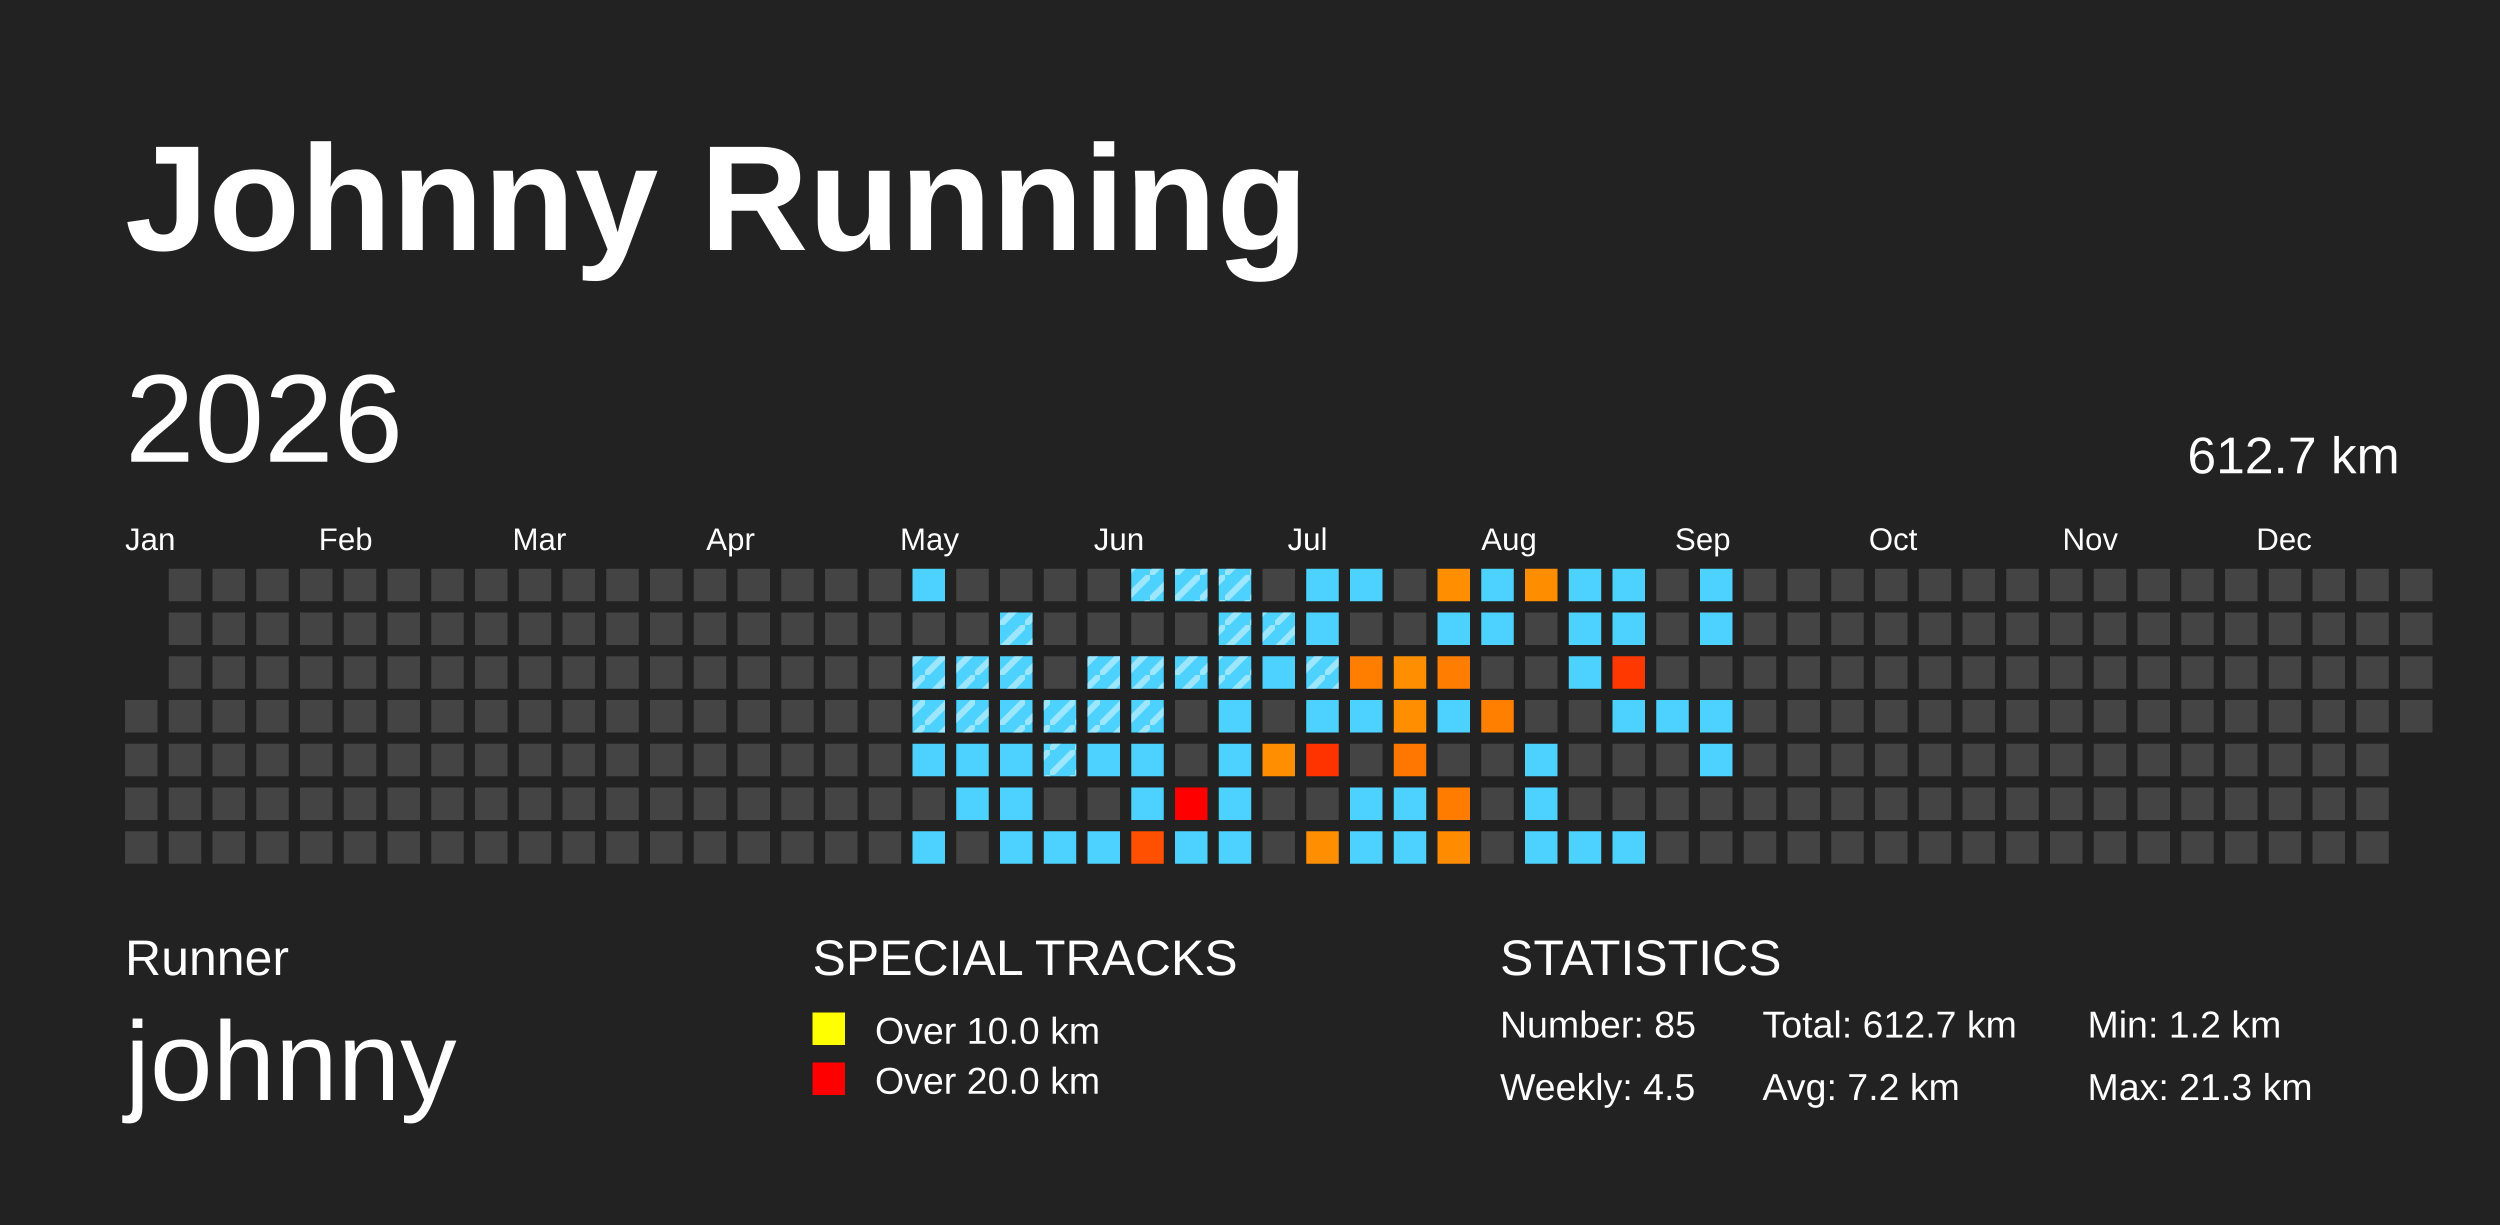
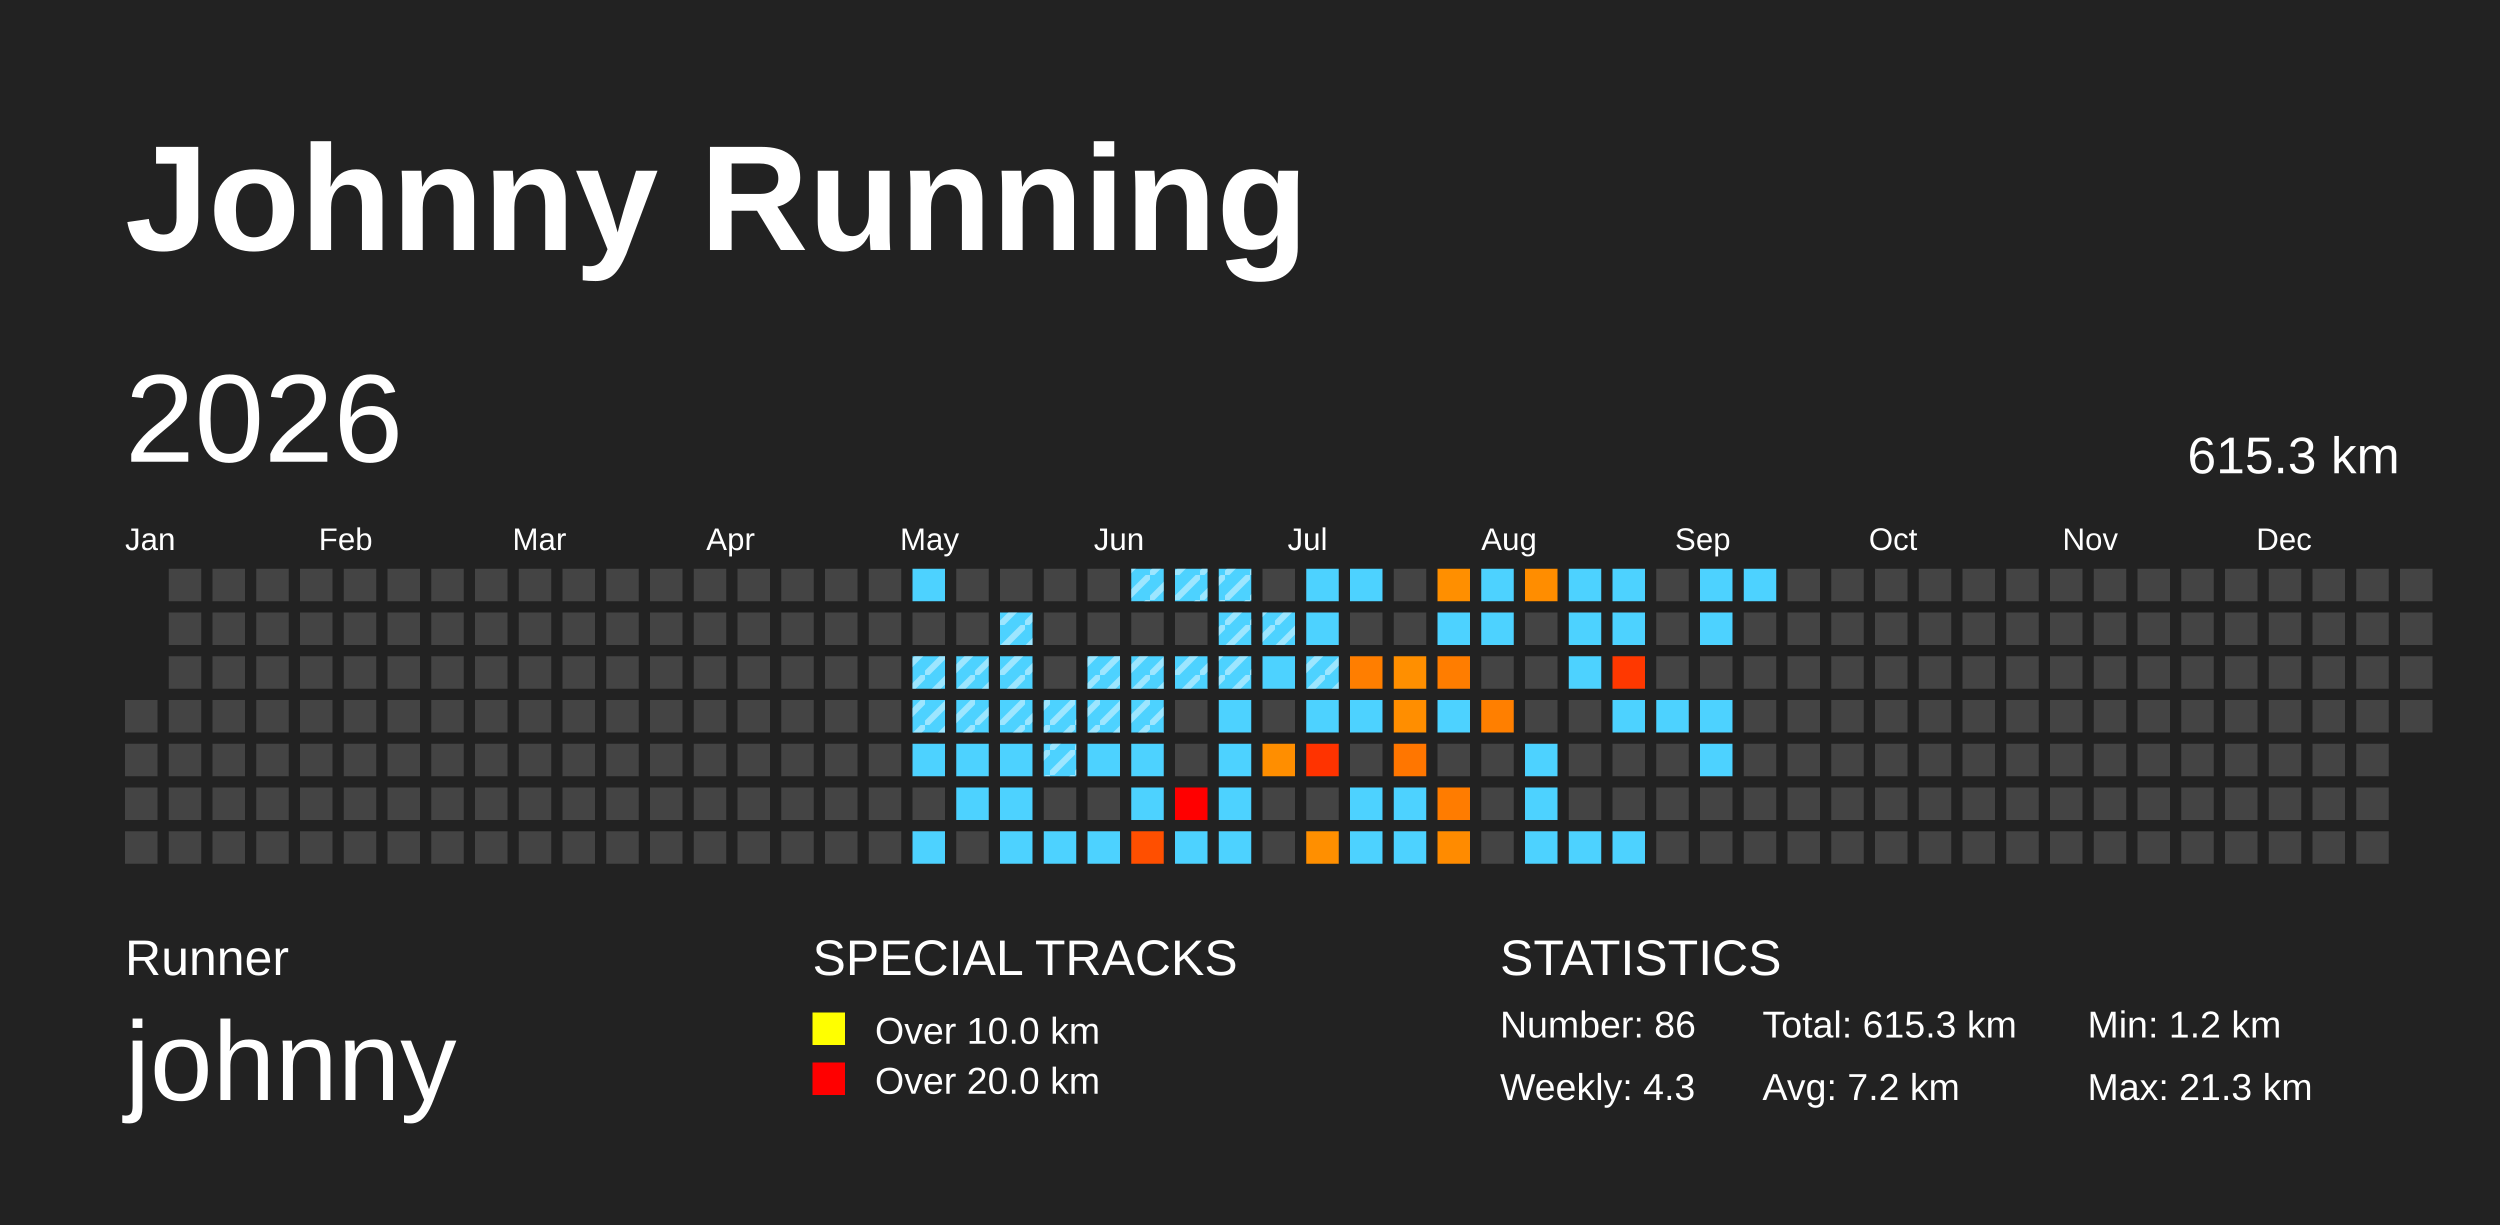
<svg xmlns="http://www.w3.org/2000/svg" baseProfile="full" height="98mm" version="1.1" viewBox="0,0,200,98" width="200mm">
  <defs>
    <pattern height="2" id="indoor-stripe" patternUnits="userSpaceOnUse" width="2">
      <line stroke="white" stroke-opacity="0.45" stroke-width="0.5" x1="0" x2="2" y1="2" y2="0" />
    </pattern>
  </defs>
  <rect fill="#222222" height="98" width="200" x="0" y="0" />
  <text fill="#FFFFFF" style="font-size:12px; font-family:Arial; font-weight:bold;" x="10" y="20">Johnny Running</text>
  <text fill="#FFFFFF" style="font-size:4px; font-family:Arial" x="10" y="78">Runner</text>
  <text fill="#FFFFFF" style="font-size:9px; font-family:Arial" x="10" y="88">johnny</text>
  <text fill="#FFFFFF" style="font-size:4px; font-family:Arial" x="65" y="78">SPECIAL TRACKS</text>
  <rect fill="yellow" height="2.6" width="2.6" x="65" y="81" />
  <text fill="#FFFFFF" style="font-size:3px; font-family:Arial" x="70" y="83.5">Over 10.0 km</text>
  <rect fill="red" height="2.6" width="2.6" x="65" y="85" />
  <text fill="#FFFFFF" style="font-size:3px; font-family:Arial" x="70" y="87.5">Over 20.0 km</text>
  <text fill="#FFFFFF" style="font-size:4px; font-family:Arial" x="120" y="78">STATISTICS</text>
-   <text fill="#FFFFFF" style="font-size:3px; font-family:Arial" x="120" y="83">Number: 85</text>
-   <text fill="#FFFFFF" style="font-size:3px; font-family:Arial" x="120" y="88">Weekly: 4.5</text>
-   <text fill="#FFFFFF" style="font-size:3px; font-family:Arial" x="141" y="83">Total: 612.7 km</text>
+   <text fill="#FFFFFF" style="font-size:3px; font-family:Arial" x="120" y="83">Number: 86</text>
+   <text fill="#FFFFFF" style="font-size:3px; font-family:Arial" x="120" y="88">Weekly: 4.3</text>
+   <text fill="#FFFFFF" style="font-size:3px; font-family:Arial" x="141" y="83">Total: 615.3 km</text>
  <text fill="#FFFFFF" style="font-size:3px; font-family:Arial" x="141" y="88">Avg: 7.2 km</text>
  <text fill="#FFFFFF" style="font-size:3px; font-family:Arial" x="167" y="83">Min: 1.2 km</text>
  <text fill="#FFFFFF" style="font-size:3px; font-family:Arial" x="167" y="88">Max: 21.3 km</text>
  <text dominant-baseline="hanging" fill="#FFFFFF" style="font-size:10.0px; font-family:Arial;" x="10" y="30">2026</text>
-   <text dominant-baseline="hanging" fill="#FFFFFF" style="font-size:4.125px; font-family:Arial;" x="175" y="35">612.7 km</text>
+   <text dominant-baseline="hanging" fill="#FFFFFF" style="font-size:4.125px; font-family:Arial;" x="175" y="35">615.3 km</text>
  <text fill="#FFFFFF" style="font-size:2.5px; font-family:Arial" x="10.0" y="44">Jan</text>
  <text fill="#FFFFFF" style="font-size:2.5px; font-family:Arial" x="25.5" y="44">Feb</text>
  <text fill="#FFFFFF" style="font-size:2.5px; font-family:Arial" x="41.0" y="44">Mar</text>
  <text fill="#FFFFFF" style="font-size:2.5px; font-family:Arial" x="56.5" y="44">Apr</text>
  <text fill="#FFFFFF" style="font-size:2.5px; font-family:Arial" x="72.0" y="44">May</text>
  <text fill="#FFFFFF" style="font-size:2.5px; font-family:Arial" x="87.5" y="44">Jun</text>
  <text fill="#FFFFFF" style="font-size:2.5px; font-family:Arial" x="103.0" y="44">Jul</text>
  <text fill="#FFFFFF" style="font-size:2.5px; font-family:Arial" x="118.5" y="44">Aug</text>
  <text fill="#FFFFFF" style="font-size:2.5px; font-family:Arial" x="134.0" y="44">Sep</text>
  <text fill="#FFFFFF" style="font-size:2.5px; font-family:Arial" x="149.5" y="44">Oct</text>
  <text fill="#FFFFFF" style="font-size:2.5px; font-family:Arial" x="165.0" y="44">Nov</text>
  <text fill="#FFFFFF" style="font-size:2.5px; font-family:Arial" x="180.5" y="44">Dec</text>
  <rect fill="#444444" height="2.6" width="2.6" x="10.0" y="56.0" />
  <rect fill="#444444" height="2.6" width="2.6" x="10.0" y="59.5" />
  <rect fill="#444444" height="2.6" width="2.6" x="10.0" y="63.0" />
  <rect fill="#444444" height="2.6" width="2.6" x="10.0" y="66.5" />
  <rect fill="#444444" height="2.6" width="2.6" x="13.5" y="45.5" />
  <rect fill="#444444" height="2.6" width="2.6" x="13.5" y="49.0" />
  <rect fill="#444444" height="2.6" width="2.6" x="13.5" y="52.5" />
  <rect fill="#444444" height="2.6" width="2.6" x="13.5" y="56.0" />
  <rect fill="#444444" height="2.6" width="2.6" x="13.5" y="59.5" />
  <rect fill="#444444" height="2.6" width="2.6" x="13.5" y="63.0" />
  <rect fill="#444444" height="2.6" width="2.6" x="13.5" y="66.5" />
  <rect fill="#444444" height="2.6" width="2.6" x="17.0" y="45.5" />
  <rect fill="#444444" height="2.6" width="2.6" x="17.0" y="49.0" />
  <rect fill="#444444" height="2.6" width="2.6" x="17.0" y="52.5" />
  <rect fill="#444444" height="2.6" width="2.6" x="17.0" y="56.0" />
  <rect fill="#444444" height="2.6" width="2.6" x="17.0" y="59.5" />
  <rect fill="#444444" height="2.6" width="2.6" x="17.0" y="63.0" />
  <rect fill="#444444" height="2.6" width="2.6" x="17.0" y="66.5" />
  <rect fill="#444444" height="2.6" width="2.6" x="20.5" y="45.5" />
  <rect fill="#444444" height="2.6" width="2.6" x="20.5" y="49.0" />
  <rect fill="#444444" height="2.6" width="2.6" x="20.5" y="52.5" />
  <rect fill="#444444" height="2.6" width="2.6" x="20.5" y="56.0" />
  <rect fill="#444444" height="2.6" width="2.6" x="20.5" y="59.5" />
  <rect fill="#444444" height="2.6" width="2.6" x="20.5" y="63.0" />
  <rect fill="#444444" height="2.6" width="2.6" x="20.5" y="66.5" />
  <rect fill="#444444" height="2.6" width="2.6" x="24.0" y="45.5" />
  <rect fill="#444444" height="2.6" width="2.6" x="24.0" y="49.0" />
  <rect fill="#444444" height="2.6" width="2.6" x="24.0" y="52.5" />
  <rect fill="#444444" height="2.6" width="2.6" x="24.0" y="56.0" />
  <rect fill="#444444" height="2.6" width="2.6" x="24.0" y="59.5" />
  <rect fill="#444444" height="2.6" width="2.6" x="24.0" y="63.0" />
  <rect fill="#444444" height="2.6" width="2.6" x="24.0" y="66.5" />
  <rect fill="#444444" height="2.6" width="2.6" x="27.5" y="45.5" />
  <rect fill="#444444" height="2.6" width="2.6" x="27.5" y="49.0" />
  <rect fill="#444444" height="2.6" width="2.6" x="27.5" y="52.5" />
  <rect fill="#444444" height="2.6" width="2.6" x="27.5" y="56.0" />
  <rect fill="#444444" height="2.6" width="2.6" x="27.5" y="59.5" />
  <rect fill="#444444" height="2.6" width="2.6" x="27.5" y="63.0" />
  <rect fill="#444444" height="2.6" width="2.6" x="27.5" y="66.5" />
  <rect fill="#444444" height="2.6" width="2.6" x="31.0" y="45.5" />
  <rect fill="#444444" height="2.6" width="2.6" x="31.0" y="49.0" />
  <rect fill="#444444" height="2.6" width="2.6" x="31.0" y="52.5" />
  <rect fill="#444444" height="2.6" width="2.6" x="31.0" y="56.0" />
  <rect fill="#444444" height="2.6" width="2.6" x="31.0" y="59.5" />
  <rect fill="#444444" height="2.6" width="2.6" x="31.0" y="63.0" />
  <rect fill="#444444" height="2.6" width="2.6" x="31.0" y="66.5" />
  <rect fill="#444444" height="2.6" width="2.6" x="34.5" y="45.5" />
  <rect fill="#444444" height="2.6" width="2.6" x="34.5" y="49.0" />
  <rect fill="#444444" height="2.6" width="2.6" x="34.5" y="52.5" />
  <rect fill="#444444" height="2.6" width="2.6" x="34.5" y="56.0" />
  <rect fill="#444444" height="2.6" width="2.6" x="34.5" y="59.5" />
  <rect fill="#444444" height="2.6" width="2.6" x="34.5" y="63.0" />
  <rect fill="#444444" height="2.6" width="2.6" x="34.5" y="66.5" />
  <rect fill="#444444" height="2.6" width="2.6" x="38.0" y="45.5" />
  <rect fill="#444444" height="2.6" width="2.6" x="38.0" y="49.0" />
  <rect fill="#444444" height="2.6" width="2.6" x="38.0" y="52.5" />
  <rect fill="#444444" height="2.6" width="2.6" x="38.0" y="56.0" />
  <rect fill="#444444" height="2.6" width="2.6" x="38.0" y="59.5" />
  <rect fill="#444444" height="2.6" width="2.6" x="38.0" y="63.0" />
  <rect fill="#444444" height="2.6" width="2.6" x="38.0" y="66.5" />
  <rect fill="#444444" height="2.6" width="2.6" x="41.5" y="45.5" />
  <rect fill="#444444" height="2.6" width="2.6" x="41.5" y="49.0" />
  <rect fill="#444444" height="2.6" width="2.6" x="41.5" y="52.5" />
  <rect fill="#444444" height="2.6" width="2.6" x="41.5" y="56.0" />
  <rect fill="#444444" height="2.6" width="2.6" x="41.5" y="59.5" />
  <rect fill="#444444" height="2.6" width="2.6" x="41.5" y="63.0" />
  <rect fill="#444444" height="2.6" width="2.6" x="41.5" y="66.5" />
  <rect fill="#444444" height="2.6" width="2.6" x="45.0" y="45.5" />
  <rect fill="#444444" height="2.6" width="2.6" x="45.0" y="49.0" />
  <rect fill="#444444" height="2.6" width="2.6" x="45.0" y="52.5" />
  <rect fill="#444444" height="2.6" width="2.6" x="45.0" y="56.0" />
  <rect fill="#444444" height="2.6" width="2.6" x="45.0" y="59.5" />
  <rect fill="#444444" height="2.6" width="2.6" x="45.0" y="63.0" />
  <rect fill="#444444" height="2.6" width="2.6" x="45.0" y="66.5" />
  <rect fill="#444444" height="2.6" width="2.6" x="48.5" y="45.5" />
  <rect fill="#444444" height="2.6" width="2.6" x="48.5" y="49.0" />
  <rect fill="#444444" height="2.6" width="2.6" x="48.5" y="52.5" />
  <rect fill="#444444" height="2.6" width="2.6" x="48.5" y="56.0" />
  <rect fill="#444444" height="2.6" width="2.6" x="48.5" y="59.5" />
  <rect fill="#444444" height="2.6" width="2.6" x="48.5" y="63.0" />
  <rect fill="#444444" height="2.6" width="2.6" x="48.5" y="66.5" />
  <rect fill="#444444" height="2.6" width="2.6" x="52.0" y="45.5" />
  <rect fill="#444444" height="2.6" width="2.6" x="52.0" y="49.0" />
  <rect fill="#444444" height="2.6" width="2.6" x="52.0" y="52.5" />
  <rect fill="#444444" height="2.6" width="2.6" x="52.0" y="56.0" />
  <rect fill="#444444" height="2.6" width="2.6" x="52.0" y="59.5" />
  <rect fill="#444444" height="2.6" width="2.6" x="52.0" y="63.0" />
  <rect fill="#444444" height="2.6" width="2.6" x="52.0" y="66.5" />
  <rect fill="#444444" height="2.6" width="2.6" x="55.5" y="45.5" />
  <rect fill="#444444" height="2.6" width="2.6" x="55.5" y="49.0" />
  <rect fill="#444444" height="2.6" width="2.6" x="55.5" y="52.5" />
  <rect fill="#444444" height="2.6" width="2.6" x="55.5" y="56.0" />
  <rect fill="#444444" height="2.6" width="2.6" x="55.5" y="59.5" />
  <rect fill="#444444" height="2.6" width="2.6" x="55.5" y="63.0" />
  <rect fill="#444444" height="2.6" width="2.6" x="55.5" y="66.5" />
  <rect fill="#444444" height="2.6" width="2.6" x="59.0" y="45.5" />
  <rect fill="#444444" height="2.6" width="2.6" x="59.0" y="49.0" />
  <rect fill="#444444" height="2.6" width="2.6" x="59.0" y="52.5" />
  <rect fill="#444444" height="2.6" width="2.6" x="59.0" y="56.0" />
  <rect fill="#444444" height="2.6" width="2.6" x="59.0" y="59.5" />
  <rect fill="#444444" height="2.6" width="2.6" x="59.0" y="63.0" />
  <rect fill="#444444" height="2.6" width="2.6" x="59.0" y="66.5" />
  <rect fill="#444444" height="2.6" width="2.6" x="62.5" y="45.5" />
  <rect fill="#444444" height="2.6" width="2.6" x="62.5" y="49.0" />
  <rect fill="#444444" height="2.6" width="2.6" x="62.5" y="52.5" />
  <rect fill="#444444" height="2.6" width="2.6" x="62.5" y="56.0" />
  <rect fill="#444444" height="2.6" width="2.6" x="62.5" y="59.5" />
  <rect fill="#444444" height="2.6" width="2.6" x="62.5" y="63.0" />
  <rect fill="#444444" height="2.6" width="2.6" x="62.5" y="66.5" />
  <rect fill="#444444" height="2.6" width="2.6" x="66.0" y="45.5" />
  <rect fill="#444444" height="2.6" width="2.6" x="66.0" y="49.0" />
  <rect fill="#444444" height="2.6" width="2.6" x="66.0" y="52.5" />
  <rect fill="#444444" height="2.6" width="2.6" x="66.0" y="56.0" />
  <rect fill="#444444" height="2.6" width="2.6" x="66.0" y="59.5" />
  <rect fill="#444444" height="2.6" width="2.6" x="66.0" y="63.0" />
  <rect fill="#444444" height="2.6" width="2.6" x="66.0" y="66.5" />
  <rect fill="#444444" height="2.6" width="2.6" x="69.5" y="45.5" />
  <rect fill="#444444" height="2.6" width="2.6" x="69.5" y="49.0" />
  <rect fill="#444444" height="2.6" width="2.6" x="69.5" y="52.5" />
  <rect fill="#444444" height="2.6" width="2.6" x="69.5" y="56.0" />
  <rect fill="#444444" height="2.6" width="2.6" x="69.5" y="59.5" />
  <rect fill="#444444" height="2.6" width="2.6" x="69.5" y="63.0" />
  <rect fill="#444444" height="2.6" width="2.6" x="69.5" y="66.5" />
  <rect fill="#4dd2ff" height="2.6" width="2.6" x="73.0" y="45.5" />
  <rect fill="#444444" height="2.6" width="2.6" x="73.0" y="49.0" />
  <rect fill="#4dd2ff" height="2.6" width="2.6" x="73.0" y="52.5" />
  <rect fill="url(#indoor-stripe)" height="2.6" style="pointer-events: none;" width="2.6" x="73.0" y="52.5" />
  <rect fill="#4dd2ff" height="2.6" width="2.6" x="73.0" y="56.0" />
  <rect fill="url(#indoor-stripe)" height="2.6" style="pointer-events: none;" width="2.6" x="73.0" y="56.0" />
  <rect fill="#4dd2ff" height="2.6" width="2.6" x="73.0" y="59.5" />
  <rect fill="#444444" height="2.6" width="2.6" x="73.0" y="63.0" />
  <rect fill="#4dd2ff" height="2.6" width="2.6" x="73.0" y="66.5" />
  <rect fill="#444444" height="2.6" width="2.6" x="76.5" y="45.5" />
  <rect fill="#444444" height="2.6" width="2.6" x="76.5" y="49.0" />
  <rect fill="#4dd2ff" height="2.6" width="2.6" x="76.5" y="52.5" />
  <rect fill="url(#indoor-stripe)" height="2.6" style="pointer-events: none;" width="2.6" x="76.5" y="52.5" />
  <rect fill="#4dd2ff" height="2.6" width="2.6" x="76.5" y="56.0" />
  <rect fill="url(#indoor-stripe)" height="2.6" style="pointer-events: none;" width="2.6" x="76.5" y="56.0" />
  <rect fill="#4dd2ff" height="2.6" width="2.6" x="76.5" y="59.5" />
  <rect fill="#4dd2ff" height="2.6" width="2.6" x="76.5" y="63.0" />
  <rect fill="#444444" height="2.6" width="2.6" x="76.5" y="66.5" />
  <rect fill="#444444" height="2.6" width="2.6" x="80.0" y="45.5" />
  <rect fill="#4dd2ff" height="2.6" width="2.6" x="80.0" y="49.0" />
  <rect fill="url(#indoor-stripe)" height="2.6" style="pointer-events: none;" width="2.6" x="80.0" y="49.0" />
  <rect fill="#4dd2ff" height="2.6" width="2.6" x="80.0" y="52.5" />
  <rect fill="url(#indoor-stripe)" height="2.6" style="pointer-events: none;" width="2.6" x="80.0" y="52.5" />
  <rect fill="#4dd2ff" height="2.6" width="2.6" x="80.0" y="56.0" />
  <rect fill="url(#indoor-stripe)" height="2.6" style="pointer-events: none;" width="2.6" x="80.0" y="56.0" />
  <rect fill="#4dd2ff" height="2.6" width="2.6" x="80.0" y="59.5" />
  <rect fill="#4dd2ff" height="2.6" width="2.6" x="80.0" y="63.0" />
  <rect fill="#4dd2ff" height="2.6" width="2.6" x="80.0" y="66.5" />
  <rect fill="#444444" height="2.6" width="2.6" x="83.5" y="45.5" />
  <rect fill="#444444" height="2.6" width="2.6" x="83.5" y="49.0" />
  <rect fill="#444444" height="2.6" width="2.6" x="83.5" y="52.5" />
  <rect fill="#4dd2ff" height="2.6" width="2.6" x="83.5" y="56.0" />
  <rect fill="url(#indoor-stripe)" height="2.6" style="pointer-events: none;" width="2.6" x="83.5" y="56.0" />
  <rect fill="#4dd2ff" height="2.6" width="2.6" x="83.5" y="59.5" />
  <rect fill="url(#indoor-stripe)" height="2.6" style="pointer-events: none;" width="2.6" x="83.5" y="59.5" />
  <rect fill="#444444" height="2.6" width="2.6" x="83.5" y="63.0" />
  <rect fill="#4dd2ff" height="2.6" width="2.6" x="83.5" y="66.5" />
  <rect fill="#444444" height="2.6" width="2.6" x="87.0" y="45.5" />
  <rect fill="#444444" height="2.6" width="2.6" x="87.0" y="49.0" />
  <rect fill="#4dd2ff" height="2.6" width="2.6" x="87.0" y="52.5" />
  <rect fill="url(#indoor-stripe)" height="2.6" style="pointer-events: none;" width="2.6" x="87.0" y="52.5" />
  <rect fill="#4dd2ff" height="2.6" width="2.6" x="87.0" y="56.0" />
  <rect fill="url(#indoor-stripe)" height="2.6" style="pointer-events: none;" width="2.6" x="87.0" y="56.0" />
  <rect fill="#4dd2ff" height="2.6" width="2.6" x="87.0" y="59.5" />
  <rect fill="#444444" height="2.6" width="2.6" x="87.0" y="63.0" />
  <rect fill="#4dd2ff" height="2.6" width="2.6" x="87.0" y="66.5" />
  <rect fill="#4dd2ff" height="2.6" width="2.6" x="90.5" y="45.5" />
  <rect fill="url(#indoor-stripe)" height="2.6" style="pointer-events: none;" width="2.6" x="90.5" y="45.5" />
  <rect fill="#444444" height="2.6" width="2.6" x="90.5" y="49.0" />
  <rect fill="#4dd2ff" height="2.6" width="2.6" x="90.5" y="52.5" />
  <rect fill="url(#indoor-stripe)" height="2.6" style="pointer-events: none;" width="2.6" x="90.5" y="52.5" />
  <rect fill="#4dd2ff" height="2.6" width="2.6" x="90.5" y="56.0" />
  <rect fill="url(#indoor-stripe)" height="2.6" style="pointer-events: none;" width="2.6" x="90.5" y="56.0" />
  <rect fill="#4dd2ff" height="2.6" width="2.6" x="90.5" y="59.5" />
  <rect fill="#4dd2ff" height="2.6" width="2.6" x="90.5" y="63.0" />
  <rect fill="#ff4f00" height="2.6" width="2.6" x="90.5" y="66.5" />
  <rect fill="#4dd2ff" height="2.6" width="2.6" x="94.0" y="45.5" />
  <rect fill="url(#indoor-stripe)" height="2.6" style="pointer-events: none;" width="2.6" x="94.0" y="45.5" />
  <rect fill="#444444" height="2.6" width="2.6" x="94.0" y="49.0" />
  <rect fill="#4dd2ff" height="2.6" width="2.6" x="94.0" y="52.5" />
  <rect fill="url(#indoor-stripe)" height="2.6" style="pointer-events: none;" width="2.6" x="94.0" y="52.5" />
  <rect fill="#444444" height="2.6" width="2.6" x="94.0" y="56.0" />
  <rect fill="#444444" height="2.6" width="2.6" x="94.0" y="59.5" />
  <rect fill="red" height="2.6" width="2.6" x="94.0" y="63.0" />
  <rect fill="#4dd2ff" height="2.6" width="2.6" x="94.0" y="66.5" />
  <rect fill="#4dd2ff" height="2.6" width="2.6" x="97.5" y="45.5" />
  <rect fill="url(#indoor-stripe)" height="2.6" style="pointer-events: none;" width="2.6" x="97.5" y="45.5" />
  <rect fill="#4dd2ff" height="2.6" width="2.6" x="97.5" y="49.0" />
  <rect fill="url(#indoor-stripe)" height="2.6" style="pointer-events: none;" width="2.6" x="97.5" y="49.0" />
  <rect fill="#4dd2ff" height="2.6" width="2.6" x="97.5" y="52.5" />
  <rect fill="url(#indoor-stripe)" height="2.6" style="pointer-events: none;" width="2.6" x="97.5" y="52.5" />
  <rect fill="#4dd2ff" height="2.6" width="2.6" x="97.5" y="56.0" />
  <rect fill="#4dd2ff" height="2.6" width="2.6" x="97.5" y="59.5" />
  <rect fill="#4dd2ff" height="2.6" width="2.6" x="97.5" y="63.0" />
  <rect fill="#4dd2ff" height="2.6" width="2.6" x="97.5" y="66.5" />
  <rect fill="#444444" height="2.6" width="2.6" x="101.0" y="45.5" />
  <rect fill="#4dd2ff" height="2.6" width="2.6" x="101.0" y="49.0" />
  <rect fill="url(#indoor-stripe)" height="2.6" style="pointer-events: none;" width="2.6" x="101.0" y="49.0" />
  <rect fill="#4dd2ff" height="2.6" width="2.6" x="101.0" y="52.5" />
  <rect fill="#444444" height="2.6" width="2.6" x="101.0" y="56.0" />
  <rect fill="#ff8e00" height="2.6" width="2.6" x="101.0" y="59.5" />
  <rect fill="#444444" height="2.6" width="2.6" x="101.0" y="63.0" />
  <rect fill="#444444" height="2.6" width="2.6" x="101.0" y="66.5" />
  <rect fill="#4dd2ff" height="2.6" width="2.6" x="104.5" y="45.5" />
  <rect fill="#4dd2ff" height="2.6" width="2.6" x="104.5" y="49.0" />
  <rect fill="#4dd2ff" height="2.6" width="2.6" x="104.5" y="52.5" />
  <rect fill="url(#indoor-stripe)" height="2.6" style="pointer-events: none;" width="2.6" x="104.5" y="52.5" />
  <rect fill="#4dd2ff" height="2.6" width="2.6" x="104.5" y="56.0" />
  <rect fill="#ff3300" height="2.6" width="2.6" x="104.5" y="59.5" />
  <rect fill="#444444" height="2.6" width="2.6" x="104.5" y="63.0" />
  <rect fill="#ff8f00" height="2.6" width="2.6" x="104.5" y="66.5" />
  <rect fill="#4dd2ff" height="2.6" width="2.6" x="108.0" y="45.5" />
  <rect fill="#444444" height="2.6" width="2.6" x="108.0" y="49.0" />
  <rect fill="#ff7e00" height="2.6" width="2.6" x="108.0" y="52.5" />
  <rect fill="#4dd2ff" height="2.6" width="2.6" x="108.0" y="56.0" />
  <rect fill="#444444" height="2.6" width="2.6" x="108.0" y="59.5" />
  <rect fill="#4dd2ff" height="2.6" width="2.6" x="108.0" y="63.0" />
  <rect fill="#4dd2ff" height="2.6" width="2.6" x="108.0" y="66.5" />
  <rect fill="#444444" height="2.6" width="2.6" x="111.5" y="45.5" />
  <rect fill="#444444" height="2.6" width="2.6" x="111.5" y="49.0" />
  <rect fill="#ff8f00" height="2.6" width="2.6" x="111.5" y="52.5" />
  <rect fill="#ff8e00" height="2.6" width="2.6" x="111.5" y="56.0" />
  <rect fill="#ff7600" height="2.6" width="2.6" x="111.5" y="59.5" />
  <rect fill="#4dd2ff" height="2.6" width="2.6" x="111.5" y="63.0" />
  <rect fill="#4dd2ff" height="2.6" width="2.6" x="111.5" y="66.5" />
  <rect fill="#ff8f00" height="2.6" width="2.6" x="115.0" y="45.5" />
  <rect fill="#4dd2ff" height="2.6" width="2.6" x="115.0" y="49.0" />
  <rect fill="#ff7d00" height="2.6" width="2.6" x="115.0" y="52.5" />
  <rect fill="#4dd2ff" height="2.6" width="2.6" x="115.0" y="56.0" />
  <rect fill="#444444" height="2.6" width="2.6" x="115.0" y="59.5" />
  <rect fill="#ff7c00" height="2.6" width="2.6" x="115.0" y="63.0" />
  <rect fill="#ff8b00" height="2.6" width="2.6" x="115.0" y="66.5" />
  <rect fill="#4dd2ff" height="2.6" width="2.6" x="118.5" y="45.5" />
  <rect fill="#4dd2ff" height="2.6" width="2.6" x="118.5" y="49.0" />
  <rect fill="#444444" height="2.6" width="2.6" x="118.5" y="52.5" />
  <rect fill="#ff7f00" height="2.6" width="2.6" x="118.5" y="56.0" />
  <rect fill="#444444" height="2.6" width="2.6" x="118.5" y="59.5" />
  <rect fill="#444444" height="2.6" width="2.6" x="118.5" y="63.0" />
  <rect fill="#444444" height="2.6" width="2.6" x="118.5" y="66.5" />
  <rect fill="#ff8d00" height="2.6" width="2.6" x="122.0" y="45.5" />
  <rect fill="#444444" height="2.6" width="2.6" x="122.0" y="49.0" />
  <rect fill="#444444" height="2.6" width="2.6" x="122.0" y="52.5" />
  <rect fill="#444444" height="2.6" width="2.6" x="122.0" y="56.0" />
  <rect fill="#4dd2ff" height="2.6" width="2.6" x="122.0" y="59.5" />
  <rect fill="#4dd2ff" height="2.6" width="2.6" x="122.0" y="63.0" />
  <rect fill="#4dd2ff" height="2.6" width="2.6" x="122.0" y="66.5" />
  <rect fill="#4dd2ff" height="2.6" width="2.6" x="125.5" y="45.5" />
  <rect fill="#4dd2ff" height="2.6" width="2.6" x="125.5" y="49.0" />
  <rect fill="#4dd2ff" height="2.6" width="2.6" x="125.5" y="52.5" />
  <rect fill="#444444" height="2.6" width="2.6" x="125.5" y="56.0" />
  <rect fill="#444444" height="2.6" width="2.6" x="125.5" y="59.5" />
  <rect fill="#444444" height="2.6" width="2.6" x="125.5" y="63.0" />
  <rect fill="#4dd2ff" height="2.6" width="2.6" x="125.5" y="66.5" />
  <rect fill="#4dd2ff" height="2.6" width="2.6" x="129.0" y="45.5" />
  <rect fill="#4dd2ff" height="2.6" width="2.6" x="129.0" y="49.0" />
  <rect fill="#ff3800" height="2.6" width="2.6" x="129.0" y="52.5" />
  <rect fill="#4dd2ff" height="2.6" width="2.6" x="129.0" y="56.0" />
  <rect fill="#444444" height="2.6" width="2.6" x="129.0" y="59.5" />
  <rect fill="#444444" height="2.6" width="2.6" x="129.0" y="63.0" />
  <rect fill="#4dd2ff" height="2.6" width="2.6" x="129.0" y="66.5" />
  <rect fill="#444444" height="2.6" width="2.6" x="132.5" y="45.5" />
  <rect fill="#444444" height="2.6" width="2.6" x="132.5" y="49.0" />
  <rect fill="#444444" height="2.6" width="2.6" x="132.5" y="52.5" />
  <rect fill="#4dd2ff" height="2.6" width="2.6" x="132.5" y="56.0" />
  <rect fill="#444444" height="2.6" width="2.6" x="132.5" y="59.5" />
  <rect fill="#444444" height="2.6" width="2.6" x="132.5" y="63.0" />
  <rect fill="#444444" height="2.6" width="2.6" x="132.5" y="66.5" />
  <rect fill="#4dd2ff" height="2.6" width="2.6" x="136.0" y="45.5" />
  <rect fill="#4dd2ff" height="2.6" width="2.6" x="136.0" y="49.0" />
  <rect fill="#444444" height="2.6" width="2.6" x="136.0" y="52.5" />
  <rect fill="#4dd2ff" height="2.6" width="2.6" x="136.0" y="56.0" />
  <rect fill="#4dd2ff" height="2.6" width="2.6" x="136.0" y="59.5" />
  <rect fill="#444444" height="2.6" width="2.6" x="136.0" y="63.0" />
  <rect fill="#444444" height="2.6" width="2.6" x="136.0" y="66.5" />
-   <rect fill="#444444" height="2.6" width="2.6" x="139.5" y="45.5" />
+   <rect fill="#4dd2ff" height="2.6" width="2.6" x="139.5" y="45.5" />
  <rect fill="#444444" height="2.6" width="2.6" x="139.5" y="49.0" />
  <rect fill="#444444" height="2.6" width="2.6" x="139.5" y="52.5" />
  <rect fill="#444444" height="2.6" width="2.6" x="139.5" y="56.0" />
  <rect fill="#444444" height="2.6" width="2.6" x="139.5" y="59.5" />
  <rect fill="#444444" height="2.6" width="2.6" x="139.5" y="63.0" />
  <rect fill="#444444" height="2.6" width="2.6" x="139.5" y="66.5" />
  <rect fill="#444444" height="2.6" width="2.6" x="143.0" y="45.5" />
  <rect fill="#444444" height="2.6" width="2.6" x="143.0" y="49.0" />
  <rect fill="#444444" height="2.6" width="2.6" x="143.0" y="52.5" />
  <rect fill="#444444" height="2.6" width="2.6" x="143.0" y="56.0" />
  <rect fill="#444444" height="2.6" width="2.6" x="143.0" y="59.5" />
  <rect fill="#444444" height="2.6" width="2.6" x="143.0" y="63.0" />
  <rect fill="#444444" height="2.6" width="2.6" x="143.0" y="66.5" />
  <rect fill="#444444" height="2.6" width="2.6" x="146.5" y="45.5" />
  <rect fill="#444444" height="2.6" width="2.6" x="146.5" y="49.0" />
  <rect fill="#444444" height="2.6" width="2.6" x="146.5" y="52.5" />
  <rect fill="#444444" height="2.6" width="2.6" x="146.5" y="56.0" />
  <rect fill="#444444" height="2.6" width="2.6" x="146.5" y="59.5" />
  <rect fill="#444444" height="2.6" width="2.6" x="146.5" y="63.0" />
  <rect fill="#444444" height="2.6" width="2.6" x="146.5" y="66.5" />
  <rect fill="#444444" height="2.6" width="2.6" x="150.0" y="45.5" />
  <rect fill="#444444" height="2.6" width="2.6" x="150.0" y="49.0" />
  <rect fill="#444444" height="2.6" width="2.6" x="150.0" y="52.5" />
  <rect fill="#444444" height="2.6" width="2.6" x="150.0" y="56.0" />
  <rect fill="#444444" height="2.6" width="2.6" x="150.0" y="59.5" />
  <rect fill="#444444" height="2.6" width="2.6" x="150.0" y="63.0" />
  <rect fill="#444444" height="2.6" width="2.6" x="150.0" y="66.5" />
  <rect fill="#444444" height="2.6" width="2.6" x="153.5" y="45.5" />
  <rect fill="#444444" height="2.6" width="2.6" x="153.5" y="49.0" />
  <rect fill="#444444" height="2.6" width="2.6" x="153.5" y="52.5" />
  <rect fill="#444444" height="2.6" width="2.6" x="153.5" y="56.0" />
  <rect fill="#444444" height="2.6" width="2.6" x="153.5" y="59.5" />
  <rect fill="#444444" height="2.6" width="2.6" x="153.5" y="63.0" />
  <rect fill="#444444" height="2.6" width="2.6" x="153.5" y="66.5" />
  <rect fill="#444444" height="2.6" width="2.6" x="157.0" y="45.5" />
  <rect fill="#444444" height="2.6" width="2.6" x="157.0" y="49.0" />
  <rect fill="#444444" height="2.6" width="2.6" x="157.0" y="52.5" />
  <rect fill="#444444" height="2.6" width="2.6" x="157.0" y="56.0" />
  <rect fill="#444444" height="2.6" width="2.6" x="157.0" y="59.5" />
  <rect fill="#444444" height="2.6" width="2.6" x="157.0" y="63.0" />
  <rect fill="#444444" height="2.6" width="2.6" x="157.0" y="66.5" />
  <rect fill="#444444" height="2.6" width="2.6" x="160.5" y="45.5" />
  <rect fill="#444444" height="2.6" width="2.6" x="160.5" y="49.0" />
  <rect fill="#444444" height="2.6" width="2.6" x="160.5" y="52.5" />
  <rect fill="#444444" height="2.6" width="2.6" x="160.5" y="56.0" />
  <rect fill="#444444" height="2.6" width="2.6" x="160.5" y="59.5" />
  <rect fill="#444444" height="2.6" width="2.6" x="160.5" y="63.0" />
  <rect fill="#444444" height="2.6" width="2.6" x="160.5" y="66.5" />
  <rect fill="#444444" height="2.6" width="2.6" x="164.0" y="45.5" />
  <rect fill="#444444" height="2.6" width="2.6" x="164.0" y="49.0" />
  <rect fill="#444444" height="2.6" width="2.6" x="164.0" y="52.5" />
  <rect fill="#444444" height="2.6" width="2.6" x="164.0" y="56.0" />
  <rect fill="#444444" height="2.6" width="2.6" x="164.0" y="59.5" />
  <rect fill="#444444" height="2.6" width="2.6" x="164.0" y="63.0" />
  <rect fill="#444444" height="2.6" width="2.6" x="164.0" y="66.5" />
  <rect fill="#444444" height="2.6" width="2.6" x="167.5" y="45.5" />
  <rect fill="#444444" height="2.6" width="2.6" x="167.5" y="49.0" />
  <rect fill="#444444" height="2.6" width="2.6" x="167.5" y="52.5" />
  <rect fill="#444444" height="2.6" width="2.6" x="167.5" y="56.0" />
  <rect fill="#444444" height="2.6" width="2.6" x="167.5" y="59.5" />
  <rect fill="#444444" height="2.6" width="2.6" x="167.5" y="63.0" />
  <rect fill="#444444" height="2.6" width="2.6" x="167.5" y="66.5" />
  <rect fill="#444444" height="2.6" width="2.6" x="171.0" y="45.5" />
  <rect fill="#444444" height="2.6" width="2.6" x="171.0" y="49.0" />
  <rect fill="#444444" height="2.6" width="2.6" x="171.0" y="52.5" />
  <rect fill="#444444" height="2.6" width="2.6" x="171.0" y="56.0" />
  <rect fill="#444444" height="2.6" width="2.6" x="171.0" y="59.5" />
  <rect fill="#444444" height="2.6" width="2.6" x="171.0" y="63.0" />
  <rect fill="#444444" height="2.6" width="2.6" x="171.0" y="66.5" />
  <rect fill="#444444" height="2.6" width="2.6" x="174.5" y="45.5" />
  <rect fill="#444444" height="2.6" width="2.6" x="174.5" y="49.0" />
  <rect fill="#444444" height="2.6" width="2.6" x="174.5" y="52.5" />
  <rect fill="#444444" height="2.6" width="2.6" x="174.5" y="56.0" />
  <rect fill="#444444" height="2.6" width="2.6" x="174.5" y="59.5" />
  <rect fill="#444444" height="2.6" width="2.6" x="174.5" y="63.0" />
  <rect fill="#444444" height="2.6" width="2.6" x="174.5" y="66.5" />
  <rect fill="#444444" height="2.6" width="2.6" x="178.0" y="45.5" />
  <rect fill="#444444" height="2.6" width="2.6" x="178.0" y="49.0" />
  <rect fill="#444444" height="2.6" width="2.6" x="178.0" y="52.5" />
  <rect fill="#444444" height="2.6" width="2.6" x="178.0" y="56.0" />
  <rect fill="#444444" height="2.6" width="2.6" x="178.0" y="59.5" />
  <rect fill="#444444" height="2.6" width="2.6" x="178.0" y="63.0" />
  <rect fill="#444444" height="2.6" width="2.6" x="178.0" y="66.5" />
  <rect fill="#444444" height="2.6" width="2.6" x="181.5" y="45.5" />
  <rect fill="#444444" height="2.6" width="2.6" x="181.5" y="49.0" />
  <rect fill="#444444" height="2.6" width="2.6" x="181.5" y="52.5" />
  <rect fill="#444444" height="2.6" width="2.6" x="181.5" y="56.0" />
  <rect fill="#444444" height="2.6" width="2.6" x="181.5" y="59.5" />
  <rect fill="#444444" height="2.6" width="2.6" x="181.5" y="63.0" />
  <rect fill="#444444" height="2.6" width="2.6" x="181.5" y="66.5" />
  <rect fill="#444444" height="2.6" width="2.6" x="185.0" y="45.5" />
  <rect fill="#444444" height="2.6" width="2.6" x="185.0" y="49.0" />
  <rect fill="#444444" height="2.6" width="2.6" x="185.0" y="52.5" />
  <rect fill="#444444" height="2.6" width="2.6" x="185.0" y="56.0" />
  <rect fill="#444444" height="2.6" width="2.6" x="185.0" y="59.5" />
  <rect fill="#444444" height="2.6" width="2.6" x="185.0" y="63.0" />
  <rect fill="#444444" height="2.6" width="2.6" x="185.0" y="66.5" />
  <rect fill="#444444" height="2.6" width="2.6" x="188.5" y="45.5" />
  <rect fill="#444444" height="2.6" width="2.6" x="188.5" y="49.0" />
  <rect fill="#444444" height="2.6" width="2.6" x="188.5" y="52.5" />
  <rect fill="#444444" height="2.6" width="2.6" x="188.5" y="56.0" />
  <rect fill="#444444" height="2.6" width="2.6" x="188.5" y="59.5" />
  <rect fill="#444444" height="2.6" width="2.6" x="188.5" y="63.0" />
  <rect fill="#444444" height="2.6" width="2.6" x="188.5" y="66.5" />
  <rect fill="#444444" height="2.6" width="2.6" x="192.0" y="45.5" />
  <rect fill="#444444" height="2.6" width="2.6" x="192.0" y="49.0" />
  <rect fill="#444444" height="2.6" width="2.6" x="192.0" y="52.5" />
  <rect fill="#444444" height="2.6" width="2.6" x="192.0" y="56.0" />
</svg>
